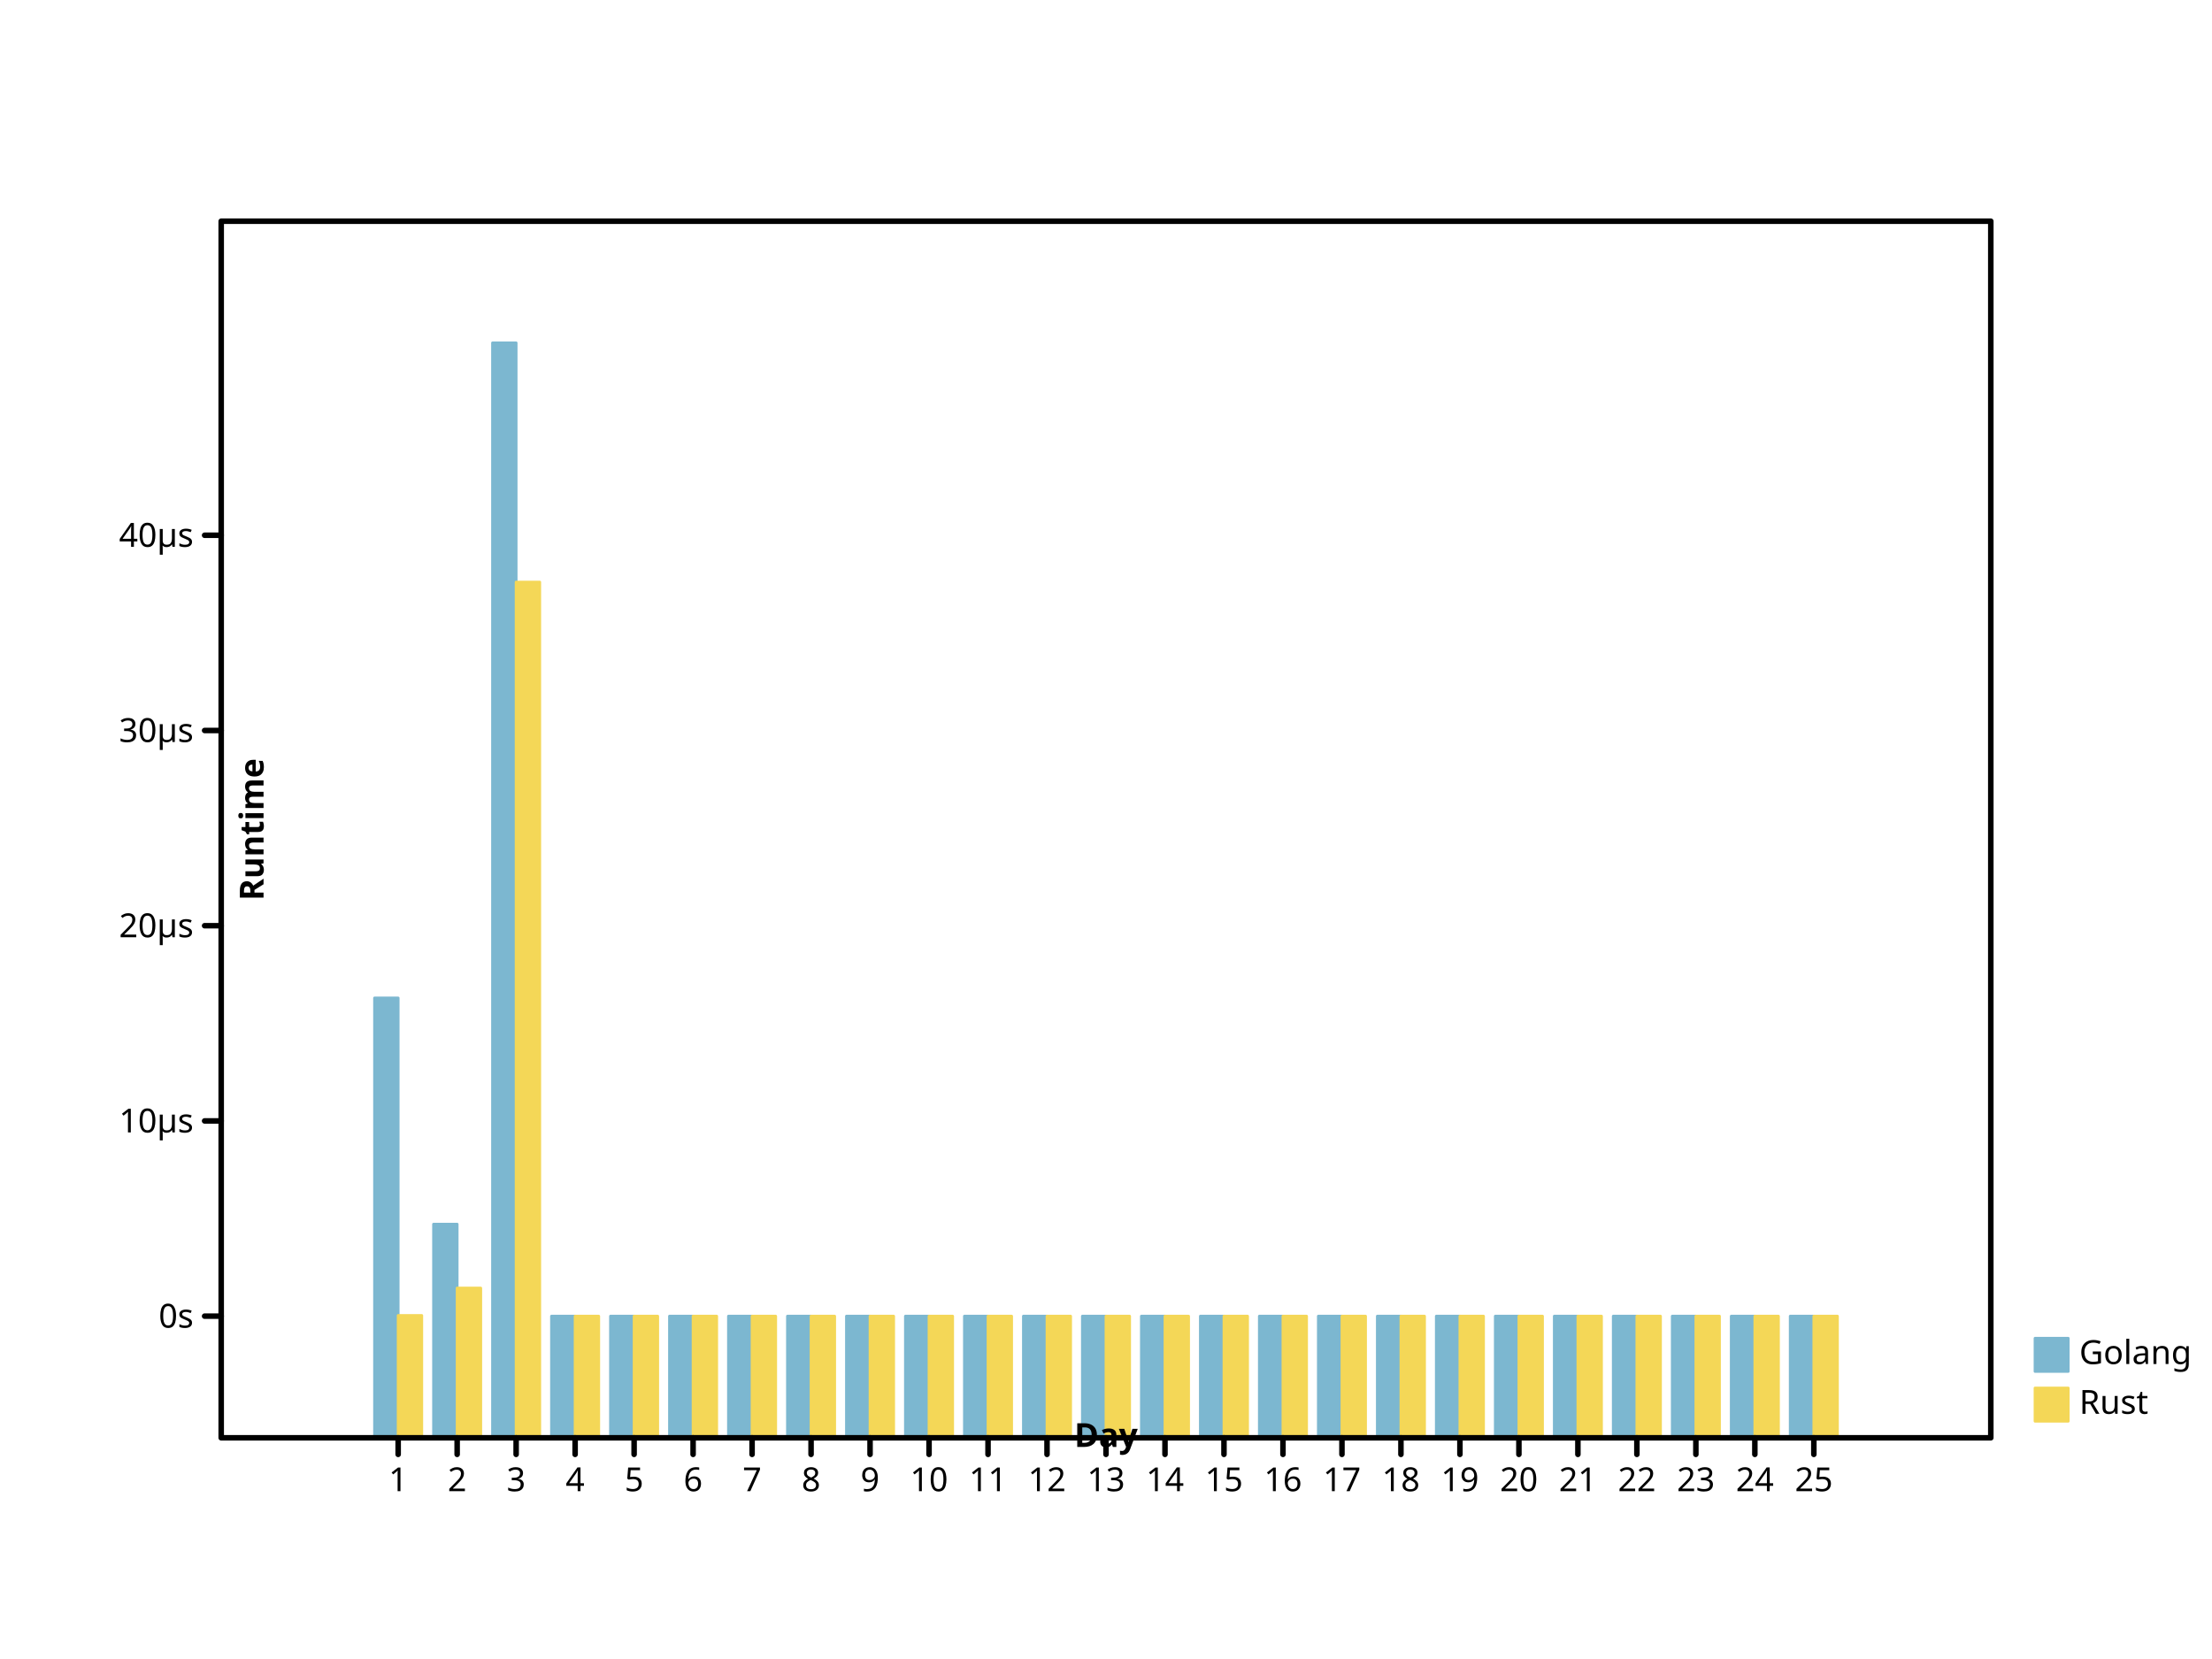
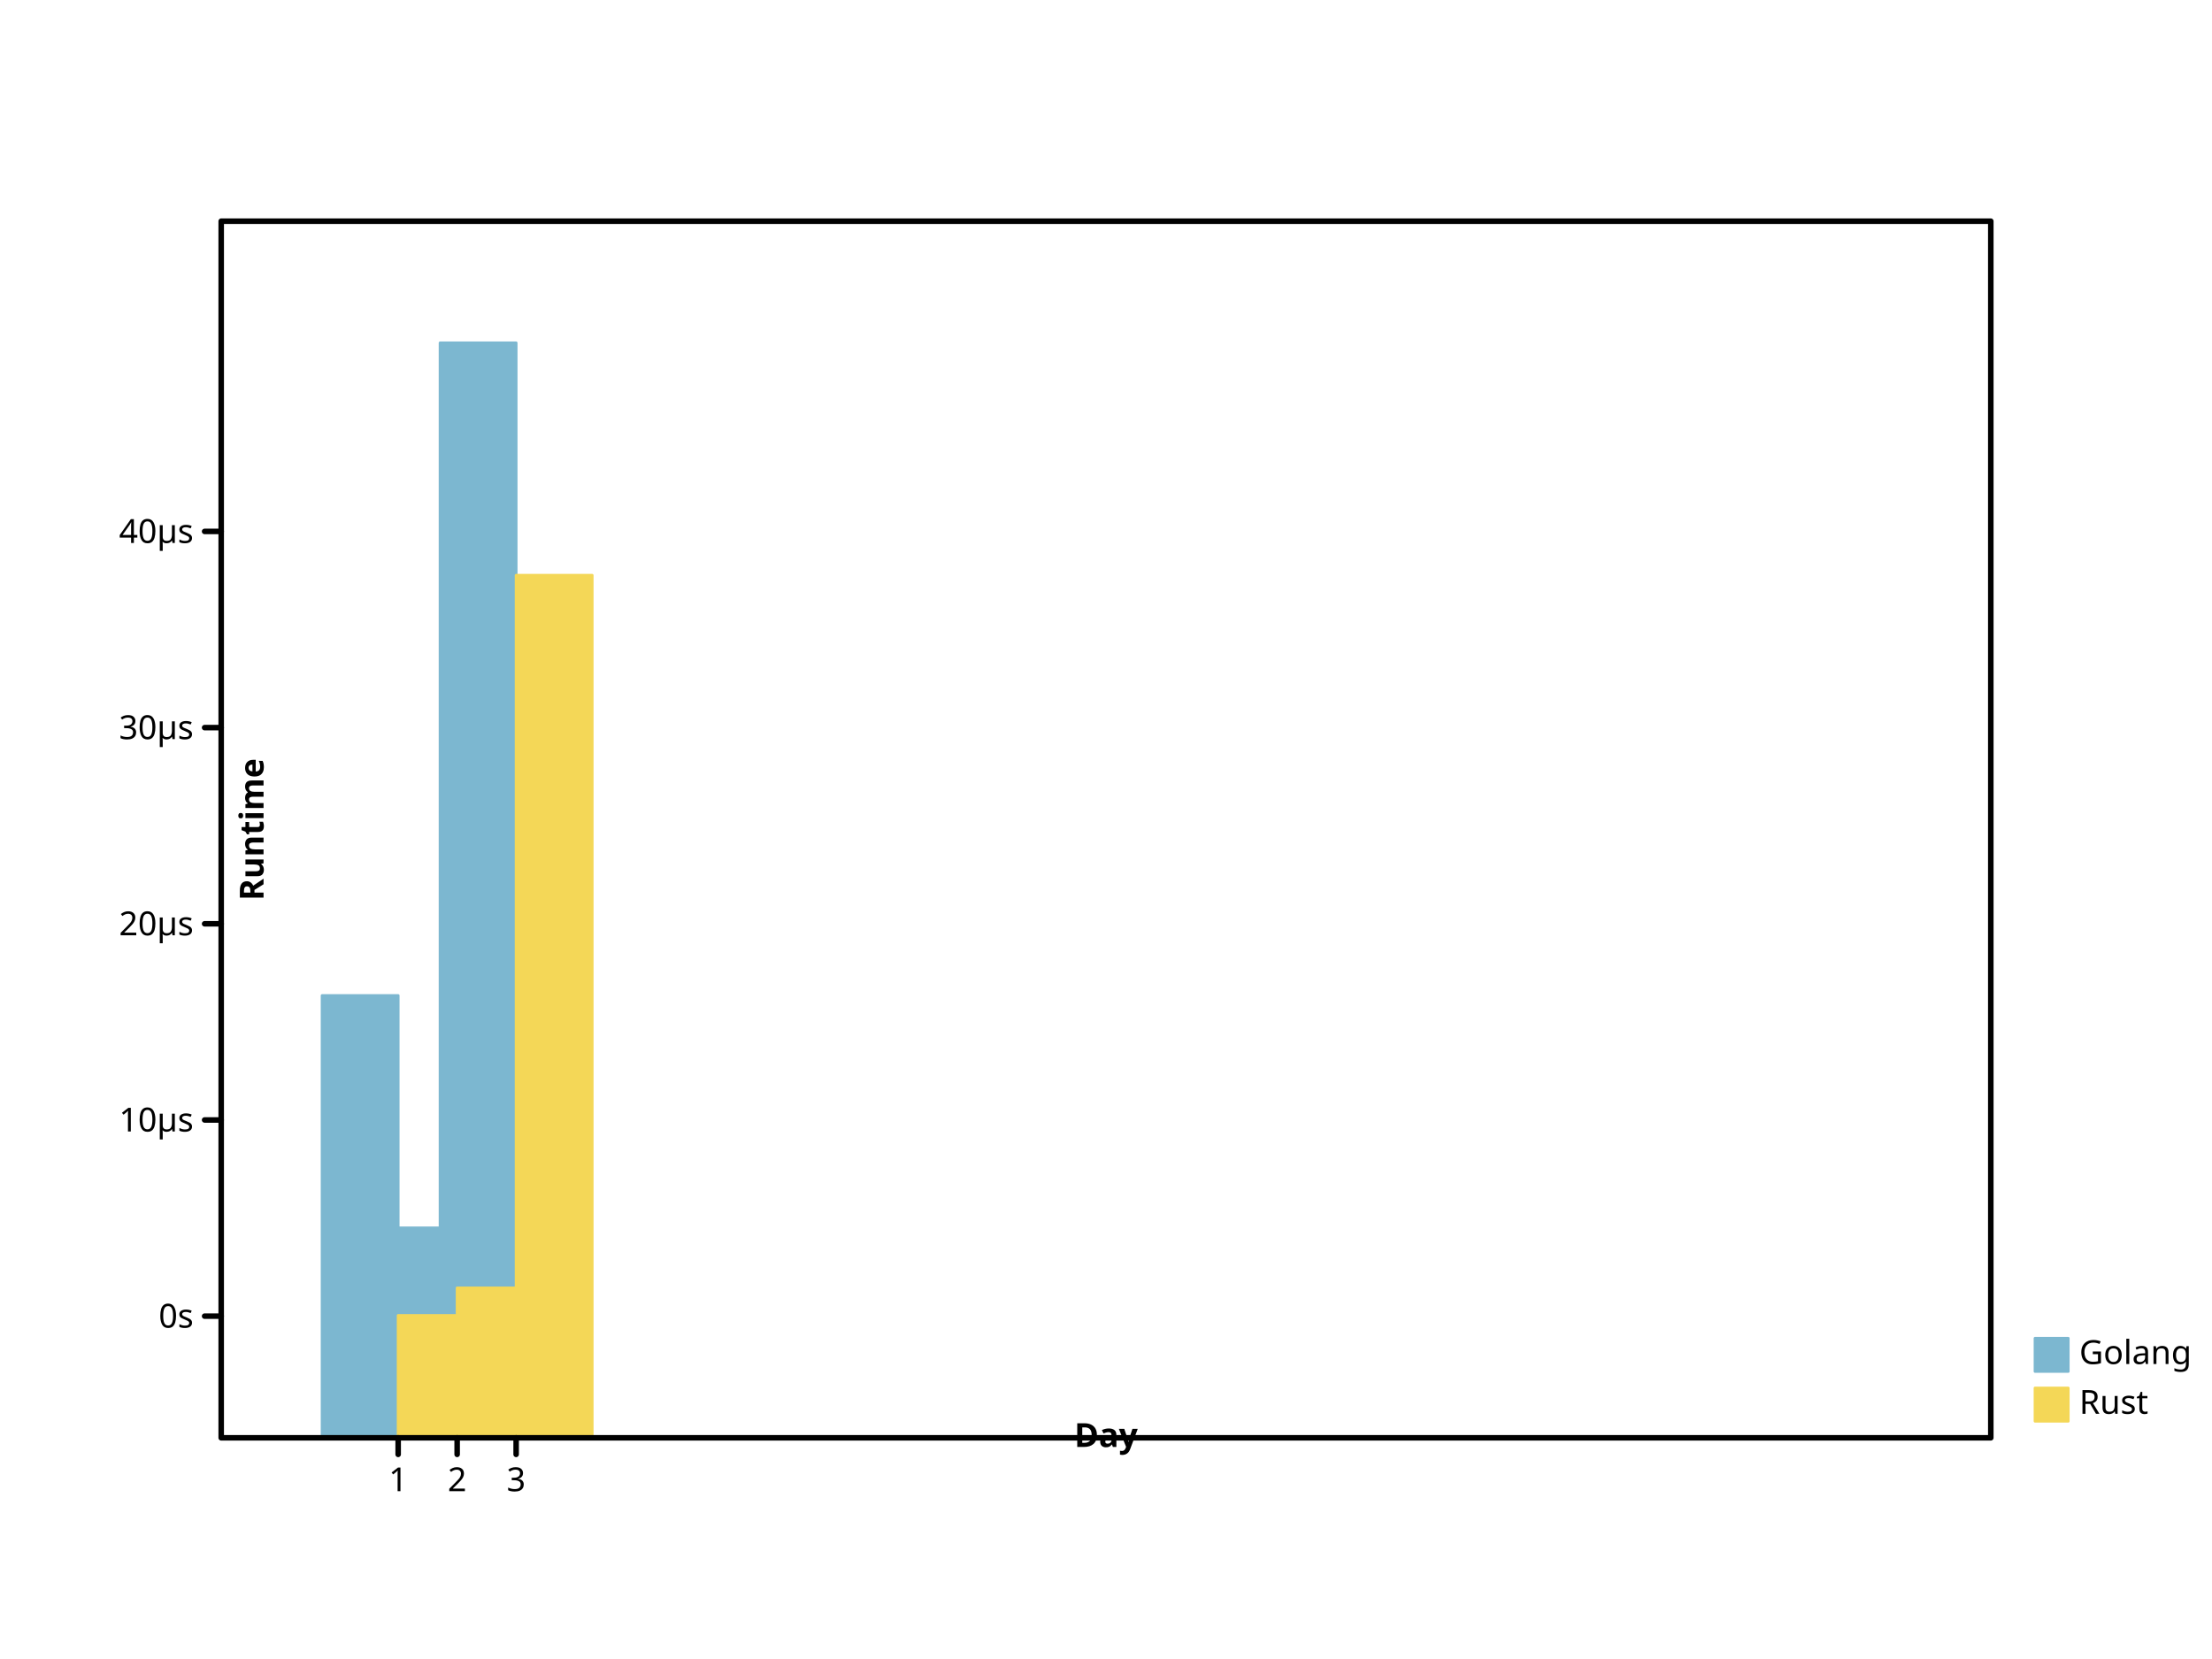
- <svg xmlns="http://www.w3.org/2000/svg" preserveAspectRatio="xMidYMid meet" width="800" height="600" viewbox="0 0 800 600">
+ <svg xmlns="http://www.w3.org/2000/svg" width="800" height="600" viewbox="0 0 800 600" preserveAspectRatio="xMidYMid meet">
  <defs>
-     <marker markerHeight="2%" id="circle" viewBox="0 0 10 10 " refX="5" refY="5" markerUnits="userSpaceOnUse" markerWidth="2%">
-       <circle stroke="black" cx="5" cy="5" r="3" fill="none" />
+     <marker viewBox="0 0 10 10 " refX="5" refY="5" markerUnits="userSpaceOnUse" markerWidth="2%" markerHeight="2%" id="circle">
+       <circle cx="5" cy="5" r="3" fill="none" stroke="black" />
    </marker>
-     <marker refX="5" refY="5" markerUnits="userSpaceOnUse" markerWidth="2%" markerHeight="2%" id="filled-circle" viewBox="0 0 10 10 ">
-       <circle cx="5" cy="5" r="3" fill="black" stroke="none" />
+     <marker markerWidth="2%" markerHeight="2%" id="filled-circle" viewBox="0 0 10 10 " refX="5" refY="5" markerUnits="userSpaceOnUse">
+       <circle cy="5" r="3" fill="black" stroke="none" cx="5" />
    </marker>
-     <marker refY="5" markerUnits="userSpaceOnUse" markerWidth="2%" markerHeight="2%" id="square" viewBox="0 0 10 10 " refX="5">
-       <rect y="2" width="6" height="6" fill="none" stroke="black" x="2" />
+     <marker markerWidth="2%" markerHeight="2%" id="square" viewBox="0 0 10 10 " refX="5" refY="5" markerUnits="userSpaceOnUse">
+       <rect width="6" height="6" fill="none" stroke="black" x="2" y="2" />
    </marker>
    <marker refY="5" markerUnits="userSpaceOnUse" markerWidth="2%" markerHeight="2%" id="filled-square" viewBox="0 0 10 10 " refX="5">
      <rect x="2" y="2" width="6" height="6" fill="black" stroke="none" />
    </marker>
  </defs>
-   <g transform="translate(80 520 )scale(1 -1 )" fill="hsl(198, 47%, 65%)" stroke="hsl(198, 47%, 65%)" stroke-width="1px" stroke-linecap="round" stroke-linejoin="round">
-     <rect vector-effect="non-scaling-stroke" x="5.546667e+01" y="0" width="8.533333e+00" height="1.590693e+02" />
-     <rect width="8.533333e+00" height="7.726829e+01" vector-effect="non-scaling-stroke" x="7.680000e+01" y="0" />
-     <rect vector-effect="non-scaling-stroke" x="9.813333e+01" y="0" width="8.533333e+00" height="396" />
-     <rect vector-effect="non-scaling-stroke" x="1.194667e+02" y="0" width="8.533333e+00" height="44" />
-     <rect x="1.408000e+02" y="0" width="8.533333e+00" height="44" vector-effect="non-scaling-stroke" />
-     <rect vector-effect="non-scaling-stroke" x="1.621333e+02" y="0" width="8.533333e+00" height="44" />
-     <rect height="44" vector-effect="non-scaling-stroke" x="1.834667e+02" y="0" width="8.533333e+00" />
-     <rect vector-effect="non-scaling-stroke" x="2.048000e+02" y="0" width="8.533333e+00" height="44" />
-     <rect vector-effect="non-scaling-stroke" x="2.261333e+02" y="0" width="8.533333e+00" height="44" />
-     <rect height="44" vector-effect="non-scaling-stroke" x="2.474667e+02" y="0" width="8.533333e+00" />
-     <rect vector-effect="non-scaling-stroke" x="2.688000e+02" y="0" width="8.533333e+00" height="44" />
-     <rect height="44" vector-effect="non-scaling-stroke" x="2.901333e+02" y="0" width="8.533333e+00" />
-     <rect x="3.114667e+02" y="0" width="8.533333e+00" height="44" vector-effect="non-scaling-stroke" />
-     <rect height="44" vector-effect="non-scaling-stroke" x="3.328000e+02" y="0" width="8.533333e+00" />
-     <rect x="3.541333e+02" y="0" width="8.533333e+00" height="44" vector-effect="non-scaling-stroke" />
-     <rect vector-effect="non-scaling-stroke" x="3.754667e+02" y="0" width="8.533333e+00" height="44" />
-     <rect x="3.968000e+02" y="0" width="8.533333e+00" height="44" vector-effect="non-scaling-stroke" />
-     <rect height="44" vector-effect="non-scaling-stroke" x="4.181333e+02" y="0" width="8.533333e+00" />
-     <rect width="8.533333e+00" height="44" vector-effect="non-scaling-stroke" x="4.394667e+02" y="0" />
-     <rect x="4.608000e+02" y="0" width="8.533333e+00" height="44" vector-effect="non-scaling-stroke" />
-     <rect height="44" vector-effect="non-scaling-stroke" x="4.821333e+02" y="0" width="8.533333e+00" />
-     <rect vector-effect="non-scaling-stroke" x="5.034667e+02" y="0" width="8.533333e+00" height="44" />
-     <rect width="8.533333e+00" height="44" vector-effect="non-scaling-stroke" x="5.248000e+02" y="0" />
-     <rect y="0" width="8.533333e+00" height="44" vector-effect="non-scaling-stroke" x="5.461333e+02" />
-     <rect width="8.533333e+00" height="44" vector-effect="non-scaling-stroke" x="5.674667e+02" y="0" />
+   <g stroke="hsl(198, 47%, 65%)" stroke-width="1px" stroke-linecap="round" stroke-linejoin="round" transform="translate(80 520 )scale(1 -1 )" fill="hsl(198, 47%, 65%)">
+     <rect vector-effect="non-scaling-stroke" x="3.650000e+01" y="0" width="2.750000e+01" height="1.599474e+02" />
+     <rect y="0" width="2.750000e+01" height="7.591357e+01" vector-effect="non-scaling-stroke" x="5.783333e+01" />
+     <rect y="0" width="2.750000e+01" height="396" vector-effect="non-scaling-stroke" x="7.916667e+01" />
  </g>
-   <g stroke-linejoin="round" transform="translate(80 520 )scale(1 -1 )" fill="hsl(49, 88%, 65%)" stroke="hsl(49, 88%, 65%)" stroke-width="1px" stroke-linecap="round">
-     <rect vector-effect="non-scaling-stroke" x="64" y="0" width="8.533333e+00" height="4.424005e+01" />
-     <rect x="8.533333e+01" y="0" width="8.533333e+00" height="5.415276e+01" vector-effect="non-scaling-stroke" />
-     <rect width="8.533333e+00" height="3.094827e+02" vector-effect="non-scaling-stroke" x="1.066667e+02" y="0" />
-     <rect vector-effect="non-scaling-stroke" x="128" y="0" width="8.533333e+00" height="44" />
-     <rect width="8.533333e+00" height="44" vector-effect="non-scaling-stroke" x="1.493333e+02" y="0" />
-     <rect vector-effect="non-scaling-stroke" x="1.706667e+02" y="0" width="8.533333e+00" height="44" />
-     <rect x="192" y="0" width="8.533333e+00" height="44" vector-effect="non-scaling-stroke" />
-     <rect x="2.133333e+02" y="0" width="8.533333e+00" height="44" vector-effect="non-scaling-stroke" />
-     <rect vector-effect="non-scaling-stroke" x="2.346667e+02" y="0" width="8.533333e+00" height="44" />
-     <rect width="8.533333e+00" height="44" vector-effect="non-scaling-stroke" x="2.560000e+02" y="0" />
-     <rect vector-effect="non-scaling-stroke" x="2.773333e+02" y="0" width="8.533333e+00" height="44" />
-     <rect width="8.533333e+00" height="44" vector-effect="non-scaling-stroke" x="2.986667e+02" y="0" />
-     <rect height="44" vector-effect="non-scaling-stroke" x="320" y="0" width="8.533333e+00" />
-     <rect y="0" width="8.533333e+00" height="44" vector-effect="non-scaling-stroke" x="3.413333e+02" />
-     <rect x="3.626667e+02" y="0" width="8.533333e+00" height="44" vector-effect="non-scaling-stroke" />
-     <rect y="0" width="8.533333e+00" height="44" vector-effect="non-scaling-stroke" x="384" />
-     <rect width="8.533333e+00" height="44" vector-effect="non-scaling-stroke" x="4.053333e+02" y="0" />
-     <rect vector-effect="non-scaling-stroke" x="4.266667e+02" y="0" width="8.533333e+00" height="44" />
-     <rect vector-effect="non-scaling-stroke" x="448" y="0" width="8.533333e+00" height="44" />
-     <rect y="0" width="8.533333e+00" height="44" vector-effect="non-scaling-stroke" x="4.693333e+02" />
-     <rect width="8.533333e+00" height="44" vector-effect="non-scaling-stroke" x="4.906667e+02" y="0" />
-     <rect height="44" vector-effect="non-scaling-stroke" x="512" y="0" width="8.533333e+00" />
-     <rect vector-effect="non-scaling-stroke" x="5.333333e+02" y="0" width="8.533333e+00" height="44" />
-     <rect y="0" width="8.533333e+00" height="44" vector-effect="non-scaling-stroke" x="5.546667e+02" />
-     <rect x="576" y="0" width="8.533333e+00" height="44" vector-effect="non-scaling-stroke" />
+   <g stroke-width="1px" stroke-linecap="round" stroke-linejoin="round" transform="translate(80 520 )scale(1 -1 )" fill="hsl(49, 88%, 65%)" stroke="hsl(49, 88%, 65%)">
+     <rect y="0" width="2.750000e+01" height="4.424123e+01" vector-effect="non-scaling-stroke" x="64" />
+     <rect x="8.533333e+01" y="0" width="2.750000e+01" height="5.420269e+01" vector-effect="non-scaling-stroke" />
+     <rect width="2.750000e+01" height="3.119449e+02" vector-effect="non-scaling-stroke" x="1.066667e+02" y="0" />
  </g>
-   <g font-family="sans-serif" stroke="hsl(198, 47%, 65%)" stroke-linecap="round" stroke-linejoin="round" font-weight="normal" dominant-baseline="hanging" fill="hsl(198, 47%, 65%)" font-size="12px" font-style="normal" text-anchor="start" stroke-width="1px">
-     <rect y="484" width="12" height="12" vector-effect="non-scaling-stroke" x="736" />
-     <g fill="black" stroke="black">
-       <text dominant-baseline="hanging" stroke="none" vector-effect="non-scaling-stroke" x="752" y="484">Golang</text>
+   <g font-weight="normal" text-anchor="start" stroke-width="1px" stroke-linejoin="round" fill="hsl(198, 47%, 65%)" stroke-linecap="round" stroke="hsl(198, 47%, 65%)" font-family="sans-serif" font-size="12px" font-style="normal" dominant-baseline="hanging">
+     <rect vector-effect="non-scaling-stroke" x="736" y="484" width="12" height="12" />
+     <g stroke="black" fill="black">
+       <text stroke="none" vector-effect="non-scaling-stroke" x="752" y="484" dominant-baseline="hanging">Golang</text>
    </g>
-     <g stroke-linejoin="round" font-weight="normal" stroke-linecap="round" font-style="normal" stroke="hsl(49, 88%, 65%)" font-size="12px" dominant-baseline="hanging" fill="hsl(49, 88%, 65%)" stroke-width="1px" text-anchor="start" font-family="sans-serif">
-       <rect height="12" vector-effect="non-scaling-stroke" x="736" y="502" width="12" />
+     <g font-style="normal" stroke="hsl(49, 88%, 65%)" stroke-width="1px" stroke-linecap="round" font-weight="normal" font-size="12px" dominant-baseline="hanging" fill="hsl(49, 88%, 65%)" stroke-linejoin="round" text-anchor="start" font-family="sans-serif">
+       <rect y="502" width="12" height="12" vector-effect="non-scaling-stroke" x="736" />
      <g fill="black" stroke="black">
-         <text x="752" y="502" dominant-baseline="hanging" stroke="none" vector-effect="non-scaling-stroke">Rust</text>
-         <g stroke-linecap="round" stroke-width="2px" stroke-linejoin="round" fill="none" font-style="normal" font-weight="normal" font-family="sans-serif" dominant-baseline="hanging" text-anchor="start" font-size="12px">
-           <rect vector-effect="non-scaling-stroke" x="80" y="80" width="640" height="440" />
+         <text dominant-baseline="hanging" stroke="none" vector-effect="non-scaling-stroke" x="752" y="502">Rust</text>
+         <g fill="none" stroke-linecap="round" text-anchor="start" font-size="12px" font-weight="normal" stroke-linejoin="round" stroke-width="2px" font-style="normal" dominant-baseline="hanging" font-family="sans-serif">
+           <rect width="640" height="440" vector-effect="non-scaling-stroke" x="80" y="80" />
        </g>
-         <g fill="none" stroke-width="2px" stroke-linecap="round" dominant-baseline="hanging" text-anchor="start" font-family="sans-serif" font-size="12px" font-style="normal" transform="translate(80 520 )scale(1 -1 )" stroke-linejoin="round" font-weight="normal" stroke="black">
-           <path vector-effect="non-scaling-stroke" d="M64,0 L64,-6 M8.533333e+01,0 L8.533333e+01,-6 M1.066667e+02,0 L1.066667e+02,-6 M128,0 L128,-6 M1.493333e+02,0 L1.493333e+02,-6 M1.706667e+02,0 L1.706667e+02,-6 M192,0 L192,-6 M2.133333e+02,0 L2.133333e+02,-6 M2.346667e+02,0 L2.346667e+02,-6 M256,0 L256,-6 M2.773333e+02,0 L2.773333e+02,-6 M2.986667e+02,0 L2.986667e+02,-6 M320,0 L320,-6 M3.413333e+02,0 L3.413333e+02,-6 M3.626667e+02,0 L3.626667e+02,-6 M384,0 L384,-6 M4.053333e+02,0 L4.053333e+02,-6 M4.266667e+02,0 L4.266667e+02,-6 M448,0 L448,-6 M4.693333e+02,0 L4.693333e+02,-6 M4.906667e+02,0 L4.906667e+02,-6 M512,0 L512,-6 M5.333333e+02,0 L5.333333e+02,-6 M5.546667e+02,0 L5.546667e+02,-6 M576,0 L576,-6 " />
+         <g font-size="12px" font-style="normal" font-weight="normal" dominant-baseline="hanging" fill="none" stroke-linejoin="round" stroke-linecap="round" text-anchor="start" transform="translate(80 520 )scale(1 -1 )" stroke="black" stroke-width="2px" font-family="sans-serif">
+           <path d="M64,0 L64,-6 M8.533333e+01,0 L8.533333e+01,-6 M1.066667e+02,0 L1.066667e+02,-6 " vector-effect="non-scaling-stroke" />
        </g>
-         <g stroke-linejoin="round" font-weight="normal" dominant-baseline="hanging" stroke-width="2px" text-anchor="middle" stroke="black" font-family="sans-serif" fill="black" stroke-linecap="round" font-style="normal" font-size="12px" transform="translate(80 520 )scale(1 1 )">
-           <text x="64" y="10" dominant-baseline="hanging" stroke="none" vector-effect="non-scaling-stroke">1</text>
-           <text stroke="none" vector-effect="non-scaling-stroke" x="8.533333e+01" y="10" dominant-baseline="hanging">2</text>
-           <text x="1.066667e+02" y="10" dominant-baseline="hanging" stroke="none" vector-effect="non-scaling-stroke">3</text>
-           <text stroke="none" vector-effect="non-scaling-stroke" x="128" y="10" dominant-baseline="hanging">4</text>
-           <text y="10" dominant-baseline="hanging" stroke="none" vector-effect="non-scaling-stroke" x="1.493333e+02">5</text>
-           <text vector-effect="non-scaling-stroke" x="1.706667e+02" y="10" dominant-baseline="hanging" stroke="none">6</text>
-           <text vector-effect="non-scaling-stroke" x="192" y="10" dominant-baseline="hanging" stroke="none">7</text>
-           <text y="10" dominant-baseline="hanging" stroke="none" vector-effect="non-scaling-stroke" x="2.133333e+02">8</text>
-           <text stroke="none" vector-effect="non-scaling-stroke" x="2.346667e+02" y="10" dominant-baseline="hanging">9</text>
-           <text dominant-baseline="hanging" stroke="none" vector-effect="non-scaling-stroke" x="256" y="10">10</text>
-           <text stroke="none" vector-effect="non-scaling-stroke" x="2.773333e+02" y="10" dominant-baseline="hanging">11</text>
-           <text stroke="none" vector-effect="non-scaling-stroke" x="2.986667e+02" y="10" dominant-baseline="hanging">12</text>
-           <text x="320" y="10" dominant-baseline="hanging" stroke="none" vector-effect="non-scaling-stroke">13</text>
-           <text dominant-baseline="hanging" stroke="none" vector-effect="non-scaling-stroke" x="3.413333e+02" y="10">14</text>
-           <text stroke="none" vector-effect="non-scaling-stroke" x="3.626667e+02" y="10" dominant-baseline="hanging">15</text>
-           <text x="384" y="10" dominant-baseline="hanging" stroke="none" vector-effect="non-scaling-stroke">16</text>
-           <text stroke="none" vector-effect="non-scaling-stroke" x="4.053333e+02" y="10" dominant-baseline="hanging">17</text>
-           <text stroke="none" vector-effect="non-scaling-stroke" x="4.266667e+02" y="10" dominant-baseline="hanging">18</text>
-           <text dominant-baseline="hanging" stroke="none" vector-effect="non-scaling-stroke" x="448" y="10">19</text>
-           <text stroke="none" vector-effect="non-scaling-stroke" x="4.693333e+02" y="10" dominant-baseline="hanging">20</text>
-           <text vector-effect="non-scaling-stroke" x="4.906667e+02" y="10" dominant-baseline="hanging" stroke="none">21</text>
-           <text vector-effect="non-scaling-stroke" x="512" y="10" dominant-baseline="hanging" stroke="none">22</text>
-           <text vector-effect="non-scaling-stroke" x="5.333333e+02" y="10" dominant-baseline="hanging" stroke="none">23</text>
-           <text stroke="none" vector-effect="non-scaling-stroke" x="5.546667e+02" y="10" dominant-baseline="hanging">24</text>
-           <text stroke="none" vector-effect="non-scaling-stroke" x="576" y="10" dominant-baseline="hanging">25</text>
+         <g stroke="black" font-family="sans-serif" dominant-baseline="hanging" stroke-linecap="round" font-weight="normal" text-anchor="middle" transform="translate(80 520 )scale(1 1 )" fill="black" stroke-width="2px" stroke-linejoin="round" font-size="12px" font-style="normal">
+           <text stroke="none" vector-effect="non-scaling-stroke" x="64" y="10" dominant-baseline="hanging">1</text>
+           <text dominant-baseline="hanging" stroke="none" vector-effect="non-scaling-stroke" x="8.533333e+01" y="10">2</text>
+           <text dominant-baseline="hanging" stroke="none" vector-effect="non-scaling-stroke" x="1.066667e+02" y="10">3</text>
        </g>
-         <g text-anchor="middle" fill="black" stroke-width="2px" dominant-baseline="baseline" font-family="sans-serif" font-style="normal" font-size="12px" stroke-linecap="round" stroke-linejoin="round" font-weight="bold" transform="translate(80 520 )scale(1 1 )rotate(0 0 0 )" stroke="black">
-           <text y="-6" dominant-baseline="baseline" stroke="none" vector-effect="non-scaling-stroke" x="320">Day</text>
+         <g stroke-linejoin="round" text-anchor="middle" transform="translate(80 520 )scale(1 1 )rotate(0 0 0 )" font-family="sans-serif" font-size="12px" font-style="normal" stroke-width="2px" stroke-linecap="round" font-weight="bold" dominant-baseline="baseline" fill="black" stroke="black">
+           <text vector-effect="non-scaling-stroke" x="320" y="-6" dominant-baseline="baseline" stroke="none">Day</text>
        </g>
-         <g transform="translate(80 520 )scale(1 -1 )" stroke-width="2px" stroke="black" text-anchor="middle" font-size="12px" font-style="normal" fill="black" stroke-linecap="round" stroke-linejoin="round" font-weight="bold" dominant-baseline="baseline" font-family="sans-serif">
-           <path d="M0,44 L-6,44 M0,1.146033e+02 L-6,1.146033e+02 M0,1.852067e+02 L-6,1.852067e+02 M0,2.558100e+02 L-6,2.558100e+02 M0,3.264134e+02 L-6,3.264134e+02 " vector-effect="non-scaling-stroke" />
+         <g stroke-linejoin="round" font-family="sans-serif" fill="black" stroke="black" stroke-width="2px" transform="translate(80 520 )scale(1 -1 )" stroke-linecap="round" font-weight="bold" font-size="12px" font-style="normal" dominant-baseline="baseline" text-anchor="middle">
+           <path vector-effect="non-scaling-stroke" d="M0,44 L-6,44 M0,1.149506e+02 L-6,1.149506e+02 M0,1.859012e+02 L-6,1.859012e+02 M0,2.568517e+02 L-6,2.568517e+02 M0,3.278023e+02 L-6,3.278023e+02 " />
        </g>
-         <g text-anchor="end" stroke-linecap="round" stroke-linejoin="round" dominant-baseline="middle" transform="translate(80 520 )scale(1 1 )" stroke="black" font-family="sans-serif" fill="black" stroke-width="2px" font-weight="normal" font-size="12px" font-style="normal">
-           <text vector-effect="non-scaling-stroke" x="-10" y="-44" dominant-baseline="middle" stroke="none">0s</text>
-           <text stroke="none" vector-effect="non-scaling-stroke" x="-10" y="-1.146033e+02" dominant-baseline="middle">10µs</text>
-           <text dominant-baseline="middle" stroke="none" vector-effect="non-scaling-stroke" x="-10" y="-1.852067e+02">20µs</text>
-           <text dominant-baseline="middle" stroke="none" vector-effect="non-scaling-stroke" x="-10" y="-2.558100e+02">30µs</text>
-           <text stroke="none" vector-effect="non-scaling-stroke" x="-10" y="-3.264134e+02" dominant-baseline="middle">40µs</text>
+         <g font-weight="normal" font-size="12px" text-anchor="end" font-family="sans-serif" font-style="normal" dominant-baseline="middle" fill="black" stroke="black" transform="translate(80 520 )scale(1 1 )" stroke-width="2px" stroke-linejoin="round" stroke-linecap="round">
+           <text stroke="none" vector-effect="non-scaling-stroke" x="-10" y="-44" dominant-baseline="middle">0s</text>
+           <text x="-10" y="-1.149506e+02" dominant-baseline="middle" stroke="none" vector-effect="non-scaling-stroke">10µs</text>
+           <text stroke="none" vector-effect="non-scaling-stroke" x="-10" y="-1.859012e+02" dominant-baseline="middle">20µs</text>
+           <text y="-2.568517e+02" dominant-baseline="middle" stroke="none" vector-effect="non-scaling-stroke" x="-10">30µs</text>
+           <text y="-3.278023e+02" dominant-baseline="middle" stroke="none" vector-effect="non-scaling-stroke" x="-10">40µs</text>
        </g>
-         <g stroke-linecap="round" stroke-linejoin="round" dominant-baseline="hanging" transform="translate(80 520 )scale(1 1 )rotate(-90 0 0 )" stroke="black" font-family="sans-serif" font-weight="bold" fill="black" stroke-width="2px" font-size="12px" font-style="normal" text-anchor="middle">
-           <text x="220" y="6" dominant-baseline="hanging" stroke="none" vector-effect="non-scaling-stroke">Runtime</text>
+         <g stroke-linejoin="round" font-family="sans-serif" font-weight="bold" dominant-baseline="hanging" fill="black" font-style="normal" stroke="black" stroke-width="2px" font-size="12px" stroke-linecap="round" text-anchor="middle" transform="translate(80 520 )scale(1 1 )rotate(-90 0 0 )">
+           <text stroke="none" vector-effect="non-scaling-stroke" x="220" y="6" dominant-baseline="hanging">Runtime</text>
        </g>
      </g>
    </g>
  </g>
</svg>
